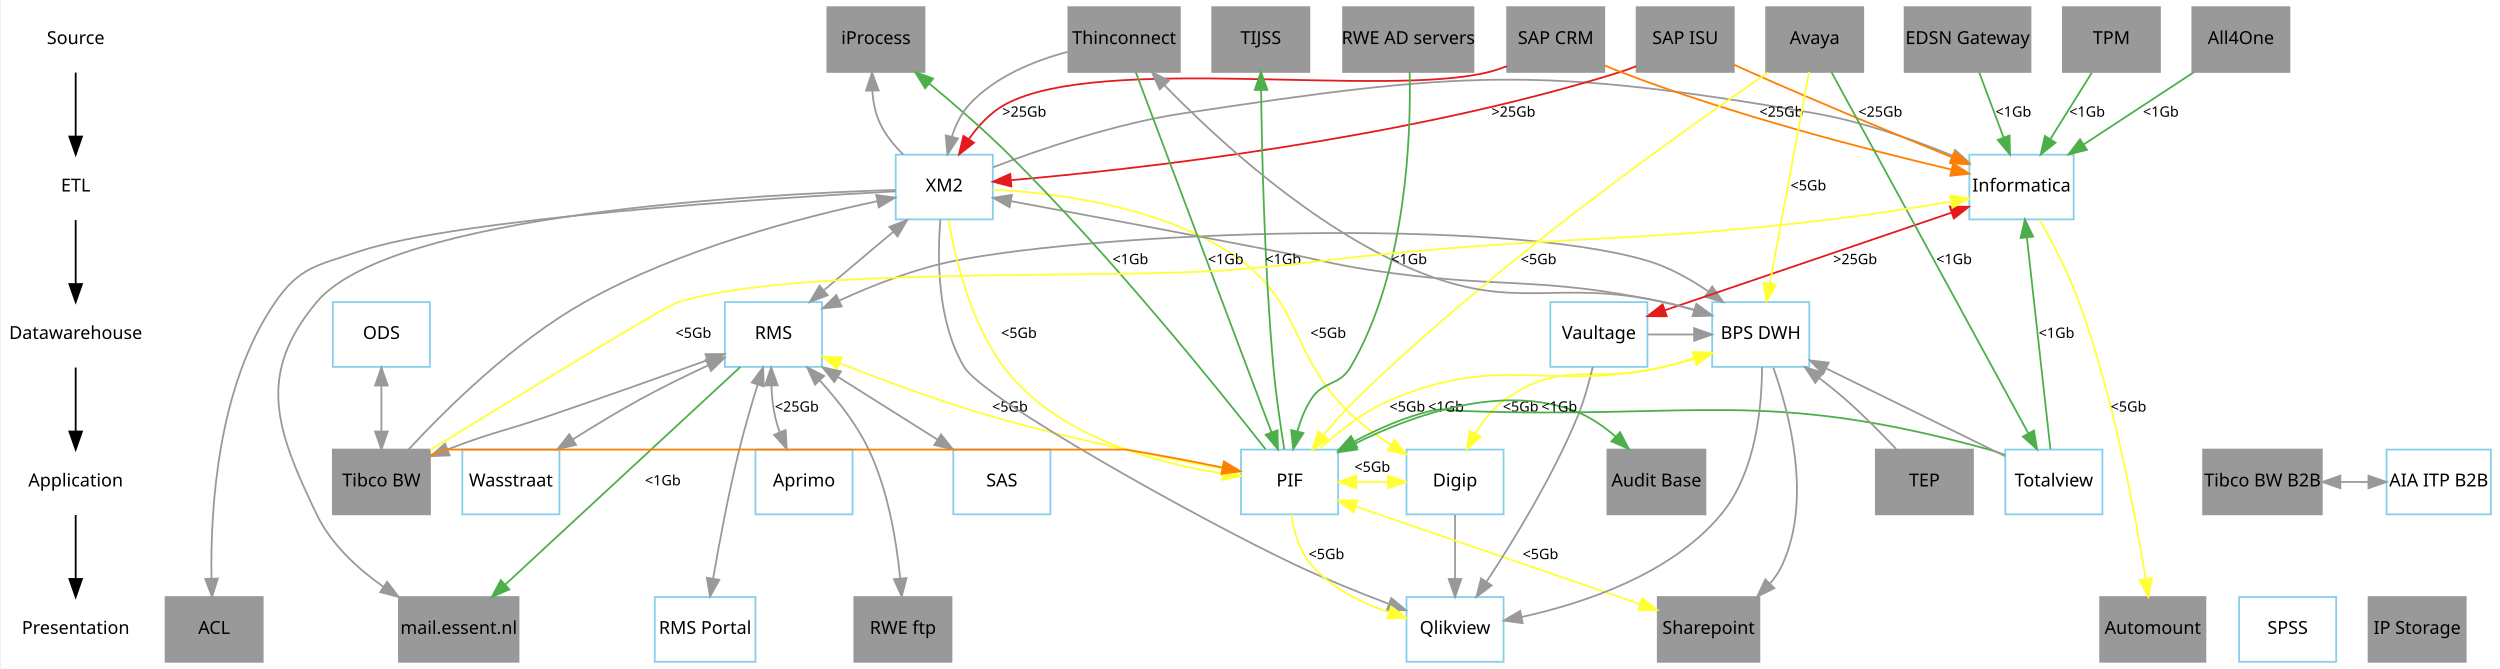
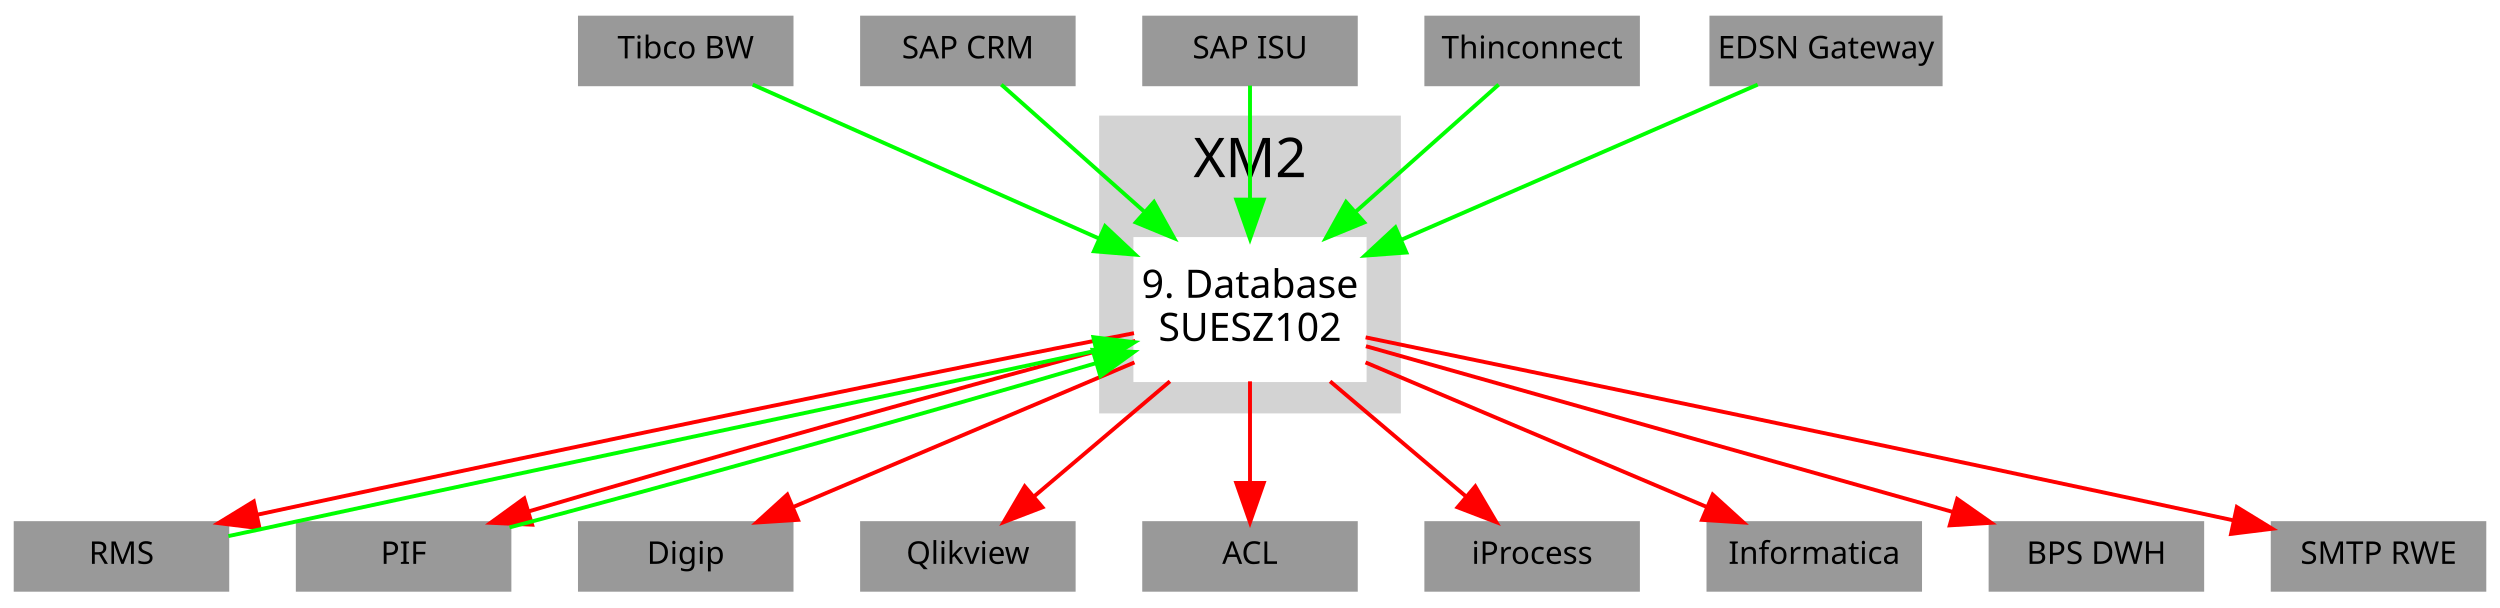
- <svg xmlns="http://www.w3.org/2000/svg" xmlns:xlink="http://www.w3.org/1999/xlink" width="1080pt" height="289pt" viewBox="0.00 0.00 1080.00 289.45">
-   <g id="graph0" class="graph" transform="scale(0.778098 0.778098) rotate(0) translate(4 368)">
-     <polygon fill="white" stroke="white" points="-4,5 -4,-368 1385,-368 1385,5 -4,5" />
+ <svg xmlns="http://www.w3.org/2000/svg" width="638pt" height="155pt" viewBox="0.00 0.00 638.00 155.00">
+   <g id="graph0" class="graph" transform="scale(1 1) rotate(0) translate(4 151)">
+     <polygon fill="white" stroke="white" points="-4,5 -4,-151 635,-151 635,5 -4,5" />
+     <g id="clust1" class="cluster">
+       <polygon fill="lightgrey" stroke="lightgrey" points="277,-46 277,-121 353,-121 353,-46 277,-46" />
+       <text text-anchor="middle" x="315" y="-105.8" font-family="Myriad Condensed Web" font-size="14.00">XM2</text>
+     </g>
    <g id="node1" class="node">
-       <text text-anchor="middle" x="37" y="-343.5" font-family="Myriad Condensed Web" font-size="10.00">Source</text>
+       <polygon fill="white" stroke="white" points="344.25,-90 285.75,-90 285.75,-54 344.25,-54 344.25,-90" />
+       <text text-anchor="middle" x="315" y="-75" font-family="Myriad Condensed Web" font-size="10.00">9. Database</text>
+       <text text-anchor="middle" x="315" y="-64" font-family="Myriad Condensed Web" font-size="10.00">SUESZ102</text>
+     </g>
+     <g id="node3" class="node">
+       <polygon fill="#999999" stroke="#999999" points="54,-17.5 0,-17.5 0,-0.5 54,-0.5 54,-17.5" />
+       <text text-anchor="middle" x="27" y="-7.1" font-family="Myriad Condensed Web" font-size="8.00">RMS</text>
+     </g>
+     <g id="edge8" class="edge">
+       <path fill="none" stroke="#ff0000" d="M285.392,-65.975C238.516,-57.023 144.944,-37.604 61.576,-19.633" />
+       <polygon fill="#ff0000" stroke="#ff0000" points="62.238,-16.196 51.724,-17.506 60.761,-23.038 62.238,-16.196" />
+     </g>
+     <g id="node7" class="node">
+       <polygon fill="#999999" stroke="#999999" points="126,-17.5 72,-17.5 72,-0.5 126,-0.5 126,-17.5" />
+       <text text-anchor="middle" x="99" y="-7.1" font-family="Myriad Condensed Web" font-size="8.00">PIF</text>
+     </g>
+     <g id="edge11" class="edge">
+       <path fill="none" stroke="#ff0000" d="M285.728,-64.002C245.219,-53.334 172.728,-32.933 130.896,-20.488" />
+       <polygon fill="#ff0000" stroke="#ff0000" points="131.793,-17.103 121.209,-17.582 129.782,-23.808 131.793,-17.103" />
+     </g>
+     <g id="node9" class="node">
+       <polygon fill="#999999" stroke="#999999" points="198,-17.5 144,-17.5 144,-0.5 198,-0.5 198,-17.5" />
+       <text text-anchor="middle" x="171" y="-7.1" font-family="Myriad Condensed Web" font-size="8.00">Digip</text>
+     </g>
+     <g id="edge9" class="edge">
+       <path fill="none" stroke="#ff0000" d="M285.512,-58.508C259.942,-47.677 223.228,-32.124 198.317,-21.572" />
+       <polygon fill="#ff0000" stroke="#ff0000" points="199.647,-18.334 189.074,-17.656 196.916,-24.78 199.647,-18.334" />
+     </g>
+     <g id="node10" class="node">
+       <polygon fill="#999999" stroke="#999999" points="270,-17.5 216,-17.5 216,-0.5 270,-0.5 270,-17.5" />
+       <text text-anchor="middle" x="243" y="-7.1" font-family="Myriad Condensed Web" font-size="8.00">Qlikview</text>
+     </g>
+     <g id="edge10" class="edge">
+       <path fill="none" stroke="#ff0000" d="M294.56,-53.683C283.647,-44.437 270.371,-33.189 260.024,-24.423" />
+       <polygon fill="#ff0000" stroke="#ff0000" points="262.029,-21.535 252.137,-17.741 257.505,-26.876 262.029,-21.535" />
+     </g>
+     <g id="node11" class="node">
+       <polygon fill="#999999" stroke="#999999" points="342,-17.5 288,-17.5 288,-0.5 342,-0.5 342,-17.5" />
+       <text text-anchor="middle" x="315" y="-7.1" font-family="Myriad Condensed Web" font-size="8.00">ACL</text>
+     </g>
+     <g id="edge12" class="edge">
+       <path fill="none" stroke="#ff0000" d="M315,-53.683C315,-45.639 315,-36.08 315,-27.958" />
+       <polygon fill="#ff0000" stroke="#ff0000" points="318.5,-27.741 315,-17.741 311.5,-27.741 318.5,-27.741" />
+     </g>
+     <g id="node12" class="node">
+       <polygon fill="#999999" stroke="#999999" points="414,-17.5 360,-17.5 360,-0.5 414,-0.5 414,-17.5" />
+       <text text-anchor="middle" x="387" y="-7.1" font-family="Myriad Condensed Web" font-size="8.00">iProcess</text>
+     </g>
+     <g id="edge13" class="edge">
+       <path fill="none" stroke="#ff0000" d="M335.44,-53.683C346.353,-44.437 359.629,-33.189 369.976,-24.423" />
+       <polygon fill="#ff0000" stroke="#ff0000" points="372.495,-26.876 377.863,-17.741 367.971,-21.535 372.495,-26.876" />
+     </g>
+     <g id="node13" class="node">
+       <polygon fill="#999999" stroke="#999999" points="486,-17.5 432,-17.5 432,-0.5 486,-0.5 486,-17.5" />
+       <text text-anchor="middle" x="459" y="-7.1" font-family="Myriad Condensed Web" font-size="8.00">Informatica</text>
+     </g>
+     <g id="edge14" class="edge">
+       <path fill="none" stroke="#ff0000" d="M344.488,-58.508C370.058,-47.677 406.772,-32.124 431.683,-21.572" />
+       <polygon fill="#ff0000" stroke="#ff0000" points="433.084,-24.78 440.926,-17.656 430.353,-18.334 433.084,-24.78" />
+     </g>
+     <g id="node14" class="node">
+       <polygon fill="#999999" stroke="#999999" points="558,-17.5 504,-17.5 504,-0.5 558,-0.5 558,-17.5" />
+       <text text-anchor="middle" x="531" y="-7.1" font-family="Myriad Condensed Web" font-size="8.00">BPS DWH</text>
+     </g>
+     <g id="edge15" class="edge">
+       <path fill="none" stroke="#ff0000" d="M344.581,-62.646C383.541,-51.644 452.041,-32.299 494.273,-20.372" />
+       <polygon fill="#ff0000" stroke="#ff0000" points="495.48,-23.668 504.152,-17.582 493.578,-16.931 495.48,-23.668" />
+     </g>
+     <g id="node15" class="node">
+       <polygon fill="#999999" stroke="#999999" points="630,-17.5 576,-17.5 576,-0.5 630,-0.5 630,-17.5" />
+       <text text-anchor="middle" x="603" y="-7.1" font-family="Myriad Condensed Web" font-size="8.00">SMTP RWE</text>
+     </g>
+     <g id="edge16" class="edge">
+       <path fill="none" stroke="#ff0000" d="M344.508,-64.907C389.843,-55.522 479.612,-36.842 565.92,-18.214" />
+       <polygon fill="#ff0000" stroke="#ff0000" points="566.846,-21.595 575.88,-16.061 565.367,-14.753 566.846,-21.595" />
    </g>
    <g id="node2" class="node">
-       <text text-anchor="middle" x="37" y="-261.5" font-family="Myriad Condensed Web" font-size="10.00">ETL</text>
+       <polygon fill="#999999" stroke="#999999" points="198,-146.5 144,-146.5 144,-129.5 198,-129.5 198,-146.5" />
+       <text text-anchor="middle" x="171" y="-136.1" font-family="Myriad Condensed Web" font-size="8.00">Tibco BW</text>
    </g>
    <g id="edge1" class="edge">
-       <path fill="none" stroke="black" d="M37,-327.641C37,-317.297 37,-303.941 37,-292.221" />
-       <polygon fill="black" stroke="black" points="40.5,-292.05 37,-282.05 33.5,-292.05 40.5,-292.05" />
-     </g>
-     <g id="node3" class="node">
-       <text text-anchor="middle" x="37" y="-179.5" font-family="Myriad Condensed Web" font-size="10.00">Datawarehouse</text>
+       <path fill="none" stroke="#00ff00" d="M188.084,-129.407C209.704,-119.798 247.587,-102.961 276.353,-90.176" />
+       <polygon fill="#00ff00" stroke="#00ff00" points="278.006,-93.272 285.723,-86.012 275.163,-86.875 278.006,-93.272" />
    </g>
    <g id="edge2" class="edge">
-       <path fill="none" stroke="black" d="M37,-245.641C37,-235.297 37,-221.941 37,-210.221" />
-       <polygon fill="black" stroke="black" points="40.5,-210.05 37,-200.05 33.5,-210.05 40.5,-210.05" />
+       <path fill="none" stroke="#00ff00" d="M54.285,-14.193C60.246,-15.432 66.368,-16.782 72,-18 143.853,-33.539 227.37,-50.983 275.537,-61.473" />
+       <polygon fill="#00ff00" stroke="#00ff00" points="275.033,-64.945 285.55,-63.666 276.531,-58.108 275.033,-64.945" />
    </g>
    <g id="node4" class="node">
-       <text text-anchor="middle" x="37" y="-97.5" font-family="Myriad Condensed Web" font-size="10.00">Application</text>
+       <polygon fill="#999999" stroke="#999999" points="270,-146.5 216,-146.5 216,-129.5 270,-129.5 270,-146.5" />
+       <text text-anchor="middle" x="243" y="-136.1" font-family="Myriad Condensed Web" font-size="8.00">SAP CRM</text>
    </g>
    <g id="edge3" class="edge">
-       <path fill="none" stroke="black" d="M37,-163.641C37,-153.297 37,-139.941 37,-128.221" />
-       <polygon fill="black" stroke="black" points="40.5,-128.05 37,-118.05 33.5,-128.05 40.5,-128.05" />
+       <path fill="none" stroke="#00ff00" d="M251.542,-129.407C260.488,-121.455 275.003,-108.553 287.895,-97.094" />
+       <polygon fill="#00ff00" stroke="#00ff00" points="290.499,-99.462 295.648,-90.202 285.848,-94.23 290.499,-99.462" />
    </g>
    <g id="node5" class="node">
-       <text text-anchor="middle" x="37" y="-15.5" font-family="Myriad Condensed Web" font-size="10.00">Presentation</text>
+       <polygon fill="#999999" stroke="#999999" points="342,-146.5 288,-146.5 288,-129.5 342,-129.5 342,-146.5" />
+       <text text-anchor="middle" x="315" y="-136.1" font-family="Myriad Condensed Web" font-size="8.00">SAP ISU</text>
    </g>
    <g id="edge4" class="edge">
-       <path fill="none" stroke="black" d="M37,-81.641C37,-71.297 37,-57.941 37,-46.221" />
-       <polygon fill="black" stroke="black" points="40.5,-46.05 37,-36.05 33.5,-46.05 40.5,-46.05" />
+       <path fill="none" stroke="#00ff00" d="M315,-129.152C315,-121.892 315,-110.667 315,-100.156" />
+       <polygon fill="#00ff00" stroke="#00ff00" points="318.5,-100.056 315,-90.056 311.5,-100.056 318.5,-100.056" />
    </g>
    <g id="node6" class="node">
-       <g id="a_node6">
-         <a xlink:href="http://localhost:8080/?focusapp=1" xlink:title="Aprimo">
-           <polygon fill="none" stroke="skyblue" points="469,-118 415,-118 415,-82 469,-82 469,-118" />
-           <text text-anchor="middle" x="442" y="-97.5" font-family="Myriad Condensed Web" font-size="10.00">Aprimo</text>
-         </a>
-       </g>
+       <polygon fill="#999999" stroke="#999999" points="414,-146.5 360,-146.5 360,-129.5 414,-129.5 414,-146.5" />
+       <text text-anchor="middle" x="387" y="-136.1" font-family="Myriad Condensed Web" font-size="8.00">Thinconnect</text>
    </g>
-     <g id="node7" class="node">
-       <g id="a_node7">
-         <a xlink:href="http://localhost:8080/?focusapp=2" xlink:title="RMS">
-           <polygon fill="none" stroke="skyblue" points="452,-200 398,-200 398,-164 452,-164 452,-200" />
-           <text text-anchor="middle" x="425" y="-179.5" font-family="Myriad Condensed Web" font-size="10.00">RMS</text>
-         </a>
-       </g>
+     <g id="edge5" class="edge">
+       <path fill="none" stroke="#00ff00" d="M378.458,-129.407C369.512,-121.455 354.997,-108.553 342.105,-97.094" />
+       <polygon fill="#00ff00" stroke="#00ff00" points="344.152,-94.23 334.352,-90.202 339.501,-99.462 344.152,-94.23" />
    </g>
-     <g id="edge56" class="edge">
-       <path fill="none" stroke="#999999" d="M423.84,-153.593C424.082,-147.733 424.711,-141.617 426,-136 426.623,-133.285 427.467,-130.527 428.444,-127.81" />
-       <polygon fill="#999999" stroke="#999999" points="420.339,-153.677 423.761,-163.704 427.339,-153.731 420.339,-153.677" />
-       <polygon fill="#999999" stroke="#999999" points="431.786,-128.889 432.406,-118.312 425.326,-126.194 431.786,-128.889" />
-     </g>
-     <g id="node19" class="node">
-       <g id="a_node19">
-         <a xlink:href="http://localhost:8080/?focusapp=14" xlink:title="PIF">
-           <polygon fill="none" stroke="skyblue" points="739,-118 685,-118 685,-82 739,-82 739,-118" />
-           <text text-anchor="middle" x="712" y="-97.5" font-family="Myriad Condensed Web" font-size="10.00">PIF</text>
-         </a>
-       </g>
-     </g>
-     <g id="edge23" class="edge">
-       <path fill="none" stroke="#ffff33" d="M461.975,-165.928C486.165,-156.453 518.618,-144.465 548,-136 590.788,-123.673 640.988,-113.583 674.47,-107.456" />
-       <polygon fill="#ffff33" stroke="#ffff33" points="460.488,-162.752 452.476,-169.685 463.063,-169.261 460.488,-162.752" />
-       <polygon fill="#ffff33" stroke="#ffff33" points="675.502,-110.827 684.723,-105.608 674.261,-103.938 675.502,-110.827" />
-       <text text-anchor="middle" x="556.5" y="-139.1" font-family="Myriad Condensed Web" font-size="8.00">&lt;5Gb</text>
-     </g>
-     <g id="node25" class="node">
-       <g id="a_node25">
-         <a xlink:href="http://localhost:8080/?focusapp=20" xlink:title="BPS DWH">
-           <polygon fill="none" stroke="skyblue" points="1001,-200 947,-200 947,-164 1001,-164 1001,-200" />
-           <text text-anchor="middle" x="974" y="-179.5" font-family="Myriad Condensed Web" font-size="10.00">BPS DWH</text>
-         </a>
-       </g>
-     </g>
-     <g id="edge55" class="edge">
-       <path fill="none" stroke="#999999" d="M461.467,-200.786C480.218,-209.404 503.755,-218.657 526,-223 609.97,-239.394 828.979,-247.339 911,-223 922.902,-219.468 934.658,-212.899 944.733,-206.039" />
-       <polygon fill="#999999" stroke="#999999" points="462.939,-197.61 452.402,-196.499 459.946,-203.938 462.939,-197.61" />
-       <polygon fill="#999999" stroke="#999999" points="947.045,-208.687 953.115,-200.003 942.955,-203.006 947.045,-208.687" />
-     </g>
-     <g id="node32" class="node">
-       <polygon fill="#999999" stroke="#999999" points="283.25,-36 216.75,-36 216.75,-0 283.25,-0 283.25,-36" />
-       <text text-anchor="middle" x="250" y="-15.5" font-family="Myriad Condensed Web" font-size="10.00">mail.essent.nl</text>
-     </g>
-     <g id="edge22" class="edge">
-       <path fill="none" stroke="#4daf4a" d="M406.603,-163.969C375.356,-135.044 311.829,-76.236 276.033,-43.099" />
-       <polygon fill="#4daf4a" stroke="#4daf4a" points="278.129,-40.27 268.413,-36.045 273.374,-45.407 278.129,-40.27" />
-       <text text-anchor="middle" x="363.5" y="-98.1" font-family="Myriad Condensed Web" font-size="8.00">&lt;1Gb</text>
+     <g id="edge6" class="edge">
+       <path fill="none" stroke="#00ff00" d="M126.029,-16.408C163.841,-26.318 232.362,-45.551 275.754,-58.336" />
+       <polygon fill="#00ff00" stroke="#00ff00" points="274.828,-61.712 285.411,-61.199 276.818,-55.001 274.828,-61.712" />
    </g>
    <g id="node8" class="node">
-       <g id="a_node8">
-         <a xlink:href="http://localhost:8080/?focusapp=3" xlink:title="XM2">
-           <polygon fill="none" stroke="skyblue" points="547,-282 493,-282 493,-246 547,-246 547,-282" />
-           <text text-anchor="middle" x="520" y="-261.5" font-family="Myriad Condensed Web" font-size="10.00">XM2</text>
-         </a>
-       </g>
-     </g>
-     <g id="edge47" class="edge">
-       <path fill="none" stroke="#999999" d="M491.466,-238.971C479.366,-228.782 465.301,-216.938 453.233,-206.776" />
-       <polygon fill="#999999" stroke="#999999" points="489.483,-241.877 499.386,-245.641 493.992,-236.523 489.483,-241.877" />
-       <polygon fill="#999999" stroke="#999999" points="455.151,-203.814 445.247,-200.05 450.642,-209.169 455.151,-203.814" />
-     </g>
-     <g id="node9" class="node">
-       <g id="a_node9">
-         <a xlink:href="http://localhost:8080/?focusapp=4" xlink:title="Digip">
-           <polygon fill="none" stroke="skyblue" points="831,-118 777,-118 777,-82 831,-82 831,-118" />
-           <text text-anchor="middle" x="804" y="-97.5" font-family="Myriad Condensed Web" font-size="10.00">Digip</text>
-         </a>
-       </g>
-     </g>
-     <g id="edge37" class="edge">
-       <path fill="none" stroke="#ffff33" d="M547.013,-262.565C580.296,-260.851 637.413,-253.969 678,-228 721.279,-200.309 710.04,-170.625 748,-136 754.075,-130.459 761.141,-125.275 768.167,-120.684" />
-       <polygon fill="#ffff33" stroke="#ffff33" points="770.328,-123.461 776.966,-115.203 766.627,-117.52 770.328,-123.461" />
-       <text text-anchor="middle" x="733.5" y="-180.1" font-family="Myriad Condensed Web" font-size="8.00">&lt;5Gb</text>
-     </g>
-     <g id="node11" class="node">
-       <g id="a_node11">
-         <a xlink:href="http://localhost:8080/?focusapp=6" xlink:title="Qlikview">
-           <polygon fill="none" stroke="skyblue" points="831,-36 777,-36 777,-0 831,-0 831,-36" />
-           <text text-anchor="middle" x="804" y="-15.5" font-family="Myriad Condensed Web" font-size="10.00">Qlikview</text>
-         </a>
-       </g>
-     </g>
-     <g id="edge38" class="edge">
-       <path fill="none" stroke="#999999" d="M517.846,-245.919C516.08,-225.065 515.922,-189.439 531,-164 541.675,-145.989 663.047,-78.57 715,-54 731.78,-46.064 750.878,-38.385 767.068,-32.251" />
-       <polygon fill="#999999" stroke="#999999" points="768.584,-35.421 776.727,-28.643 766.134,-28.864 768.584,-35.421" />
-     </g>
-     <g id="node12" class="node">
-       <polygon fill="#999999" stroke="#999999" points="509,-364 455,-364 455,-328 509,-328 509,-364" />
-       <text text-anchor="middle" x="482" y="-343.5" font-family="Myriad Condensed Web" font-size="10.00">iProcess</text>
-     </g>
-     <g id="edge41" class="edge">
-       <path fill="none" stroke="#999999" d="M497.145,-282.122C491.906,-287.255 486.999,-293.32 484,-300 481.598,-305.351 480.432,-311.429 479.983,-317.348" />
-       <polygon fill="#999999" stroke="#999999" points="476.48,-317.594 479.84,-327.642 483.479,-317.692 476.48,-317.594" />
-     </g>
-     <g id="node15" class="node">
-       <g id="a_node15">
-         <a xlink:href="http://localhost:8080/?focusapp=10" xlink:title="Informatica">
-           <polygon fill="none" stroke="skyblue" points="1148,-282 1090,-282 1090,-246 1148,-246 1148,-282" />
-           <text text-anchor="middle" x="1119" y="-261.5" font-family="Myriad Condensed Web" font-size="10.00">Informatica</text>
-         </a>
-       </g>
-     </g>
-     <g id="edge42" class="edge">
-       <path fill="none" stroke="#999999" d="M547.204,-275.021C573.699,-285.119 615.369,-299.331 653,-305 807.26,-328.237 850.282,-331.583 1004,-305 1030.38,-300.438 1058.72,-290.397 1080.67,-281.394" />
-       <polygon fill="#999999" stroke="#999999" points="1082.11,-284.588 1089.97,-277.486 1079.39,-278.135 1082.11,-284.588" />
-     </g>
-     <g id="edge39" class="edge">
-       <path fill="none" stroke="#ffff33" d="M522.372,-245.718C525.975,-224.662 534.476,-188.832 553,-164 581.723,-125.495 637.647,-110.496 674.918,-104.672" />
-       <polygon fill="#ffff33" stroke="#ffff33" points="675.487,-108.127 684.898,-103.261 674.506,-101.196 675.487,-108.127" />
-       <text text-anchor="middle" x="561.5" y="-180.1" font-family="Myriad Condensed Web" font-size="8.00">&lt;5Gb</text>
-     </g>
-     <g id="node21" class="node">
-       <polygon fill="#999999" stroke="#999999" points="141,-36 87,-36 87,-0 141,-0 141,-36" />
-       <text text-anchor="middle" x="114" y="-15.5" font-family="Myriad Condensed Web" font-size="10.00">ACL</text>
-     </g>
-     <g id="edge40" class="edge">
-       <path fill="none" stroke="#999999" d="M492.919,-261.617C425.064,-257.908 249.256,-246.734 194,-228 171.333,-220.315 161.61,-219.688 148,-200 115.732,-153.321 111.864,-84.37 112.527,-46.464" />
-       <polygon fill="#999999" stroke="#999999" points="116.033,-46.297 112.833,-36.197 109.036,-46.088 116.033,-46.297" />
-     </g>
-     <g id="edge46" class="edge">
-       <path fill="none" stroke="#999999" d="M557.106,-256.146C594.665,-249.179 654.402,-238.014 706,-228 728.247,-223.682 733.604,-221.462 756,-218 828.466,-206.799 848.241,-215.082 920,-200 925.531,-198.838 931.301,-197.34 936.925,-195.716" />
-       <polygon fill="#999999" stroke="#999999" points="556.32,-252.732 547.126,-257.996 557.596,-259.615 556.32,-252.732" />
-       <polygon fill="#999999" stroke="#999999" points="938.261,-198.967 946.805,-192.702 936.218,-192.272 938.261,-198.967" />
-     </g>
-     <g id="edge44" class="edge">
-       <path fill="none" stroke="#999999" d="M492.933,-262.393C418.27,-260.093 212.208,-249.312 171,-200 137.371,-159.757 148.245,-129.251 171,-82 178.953,-65.485 193.576,-51.956 208.098,-41.726" />
-       <polygon fill="#999999" stroke="#999999" points="210.193,-44.536 216.586,-36.087 206.32,-38.706 210.193,-44.536" />
-     </g>
-     <g id="edge11" class="edge">
-       <path fill="none" stroke="#999999" d="M804,-81.641C804,-71.297 804,-57.941 804,-46.221" />
-       <polygon fill="#999999" stroke="#999999" points="807.5,-46.05 804,-36.05 800.5,-46.05 807.5,-46.05" />
-     </g>
-     <g id="edge60" class="edge">
-       <path fill="none" stroke="#ffff33" d="M815.279,-126.928C819.553,-134.085 825.097,-141.196 832,-146 864.767,-168.803 881.354,-153.993 920,-164 925.53,-165.432 931.333,-167.09 937,-168.798" />
-       <polygon fill="#ffff33" stroke="#ffff33" points="818.321,-125.194 810.536,-118.007 812.14,-128.48 818.321,-125.194" />
-       <polygon fill="#ffff33" stroke="#ffff33" points="936.376,-172.269 946.964,-171.887 938.449,-165.583 936.376,-172.269" />
-       <text text-anchor="middle" x="840.5" y="-139.1" font-family="Myriad Condensed Web" font-size="8.00">&lt;5Gb</text>
-     </g>
-     <g id="node10" class="node">
-       <polygon fill="#999999" stroke="#999999" points="973.25,-36 916.75,-36 916.75,-0 973.25,-0 973.25,-36" />
-       <text text-anchor="middle" x="945" y="-15.5" font-family="Myriad Condensed Web" font-size="10.00">Sharepoint</text>
-     </g>
-     <g id="edge51" class="edge">
-       <path fill="none" stroke="#ffff33" d="M906.85,-32.099C863.148,-47.104 792.031,-71.522 748.872,-86.34" />
-       <polygon fill="#ffff33" stroke="#ffff33" points="908.216,-35.33 916.537,-28.773 905.942,-28.71 908.216,-35.33" />
-       <polygon fill="#ffff33" stroke="#ffff33" points="747.505,-83.109 739.184,-89.666 749.779,-89.729 747.505,-83.109" />
-       <text text-anchor="middle" x="851.5" y="-57.1" font-family="Myriad Condensed Web" font-size="8.00">&lt;5Gb</text>
-     </g>
-     <g id="node13" class="node">
-       <polygon fill="#999999" stroke="#999999" points="959,-364 905,-364 905,-328 959,-328 959,-364" />
-       <text text-anchor="middle" x="932" y="-343.5" font-family="Myriad Condensed Web" font-size="10.00">SAP ISU</text>
-     </g>
-     <g id="edge27" class="edge">
-       <path fill="none" stroke="#e41a1c" d="M904.796,-331.204C901.87,-330.008 898.902,-328.909 896,-328 775.494,-290.248 625.761,-273.775 557.302,-267.832" />
-       <polygon fill="#e41a1c" stroke="#e41a1c" points="557.287,-264.318 547.029,-266.967 556.7,-271.294 557.287,-264.318" />
-       <text text-anchor="middle" x="836.5" y="-303.1" font-family="Myriad Condensed Web" font-size="8.00">&gt;25Gb</text>
-     </g>
-     <g id="edge28" class="edge">
-       <path fill="none" stroke="#ff7f00" d="M959.065,-332.056C962.071,-330.667 965.095,-329.291 968,-328 1005.94,-311.136 1049.79,-292.99 1080.43,-280.524" />
-       <polygon fill="#ff7f00" stroke="#ff7f00" points="1081.93,-283.689 1089.88,-276.685 1079.3,-277.203 1081.93,-283.689" />
-       <text text-anchor="middle" x="1040.5" y="-303.1" font-family="Myriad Condensed Web" font-size="8.00">&lt;25Gb</text>
-     </g>
-     <g id="node14" class="node">
-       <polygon fill="#999999" stroke="#999999" points="887,-364 833,-364 833,-328 887,-328 887,-364" />
-       <text text-anchor="middle" x="860" y="-343.5" font-family="Myriad Condensed Web" font-size="10.00">SAP CRM</text>
-     </g>
-     <g id="edge25" class="edge">
-       <path fill="none" stroke="#e41a1c" d="M832.928,-331.223C829.645,-329.955 826.289,-328.835 823,-328 764.933,-313.25 606.712,-338.475 554,-310 545.826,-305.585 539.041,-298.261 533.738,-290.792" />
-       <polygon fill="#e41a1c" stroke="#e41a1c" points="536.532,-288.665 528.199,-282.122 530.634,-292.433 536.532,-288.665" />
-       <text text-anchor="middle" x="564.5" y="-303.1" font-family="Myriad Condensed Web" font-size="8.00">&gt;25Gb</text>
-     </g>
-     <g id="edge26" class="edge">
-       <path fill="none" stroke="#ff7f00" d="M887.334,-331.578C890.235,-330.309 893.161,-329.091 896,-328 958.887,-303.839 1034.92,-284.33 1079.99,-273.725" />
-       <polygon fill="#ff7f00" stroke="#ff7f00" points="1080.99,-277.086 1089.94,-271.411 1079.41,-270.268 1080.99,-277.086" />
-       <text text-anchor="middle" x="985.5" y="-303.1" font-family="Myriad Condensed Web" font-size="8.00">&lt;25Gb</text>
-     </g>
-     <g id="node38" class="node">
-       <polygon fill="#999999" stroke="#999999" points="1221.25,-36 1162.75,-36 1162.75,-0 1221.25,-0 1221.25,-36" />
-       <text text-anchor="middle" x="1192" y="-15.5" font-family="Myriad Condensed Web" font-size="10.00">Automount</text>
-     </g>
-     <g id="edge13" class="edge">
-       <path fill="none" stroke="#ffff33" d="M1129.15,-245.86C1136.12,-233.471 1145.14,-216.143 1151,-200 1170.19,-147.169 1182.26,-82.288 1188.01,-46.315" />
-       <polygon fill="#ffff33" stroke="#ffff33" points="1191.52,-46.542 1189.59,-36.124 1184.6,-45.469 1191.52,-46.542" />
-       <text text-anchor="middle" x="1178.5" y="-139.1" font-family="Myriad Condensed Web" font-size="8.00">&lt;5Gb</text>
-     </g>
-     <g id="node16" class="node">
-       <g id="a_node16">
-         <a xlink:href="http://localhost:8080/?focusapp=11" xlink:title="Vaultage">
-           <polygon fill="none" stroke="skyblue" points="911,-200 857,-200 857,-164 911,-164 911,-200" />
-           <text text-anchor="middle" x="884" y="-179.5" font-family="Myriad Condensed Web" font-size="10.00">Vaultage</text>
-         </a>
-       </g>
-     </g>
-     <g id="edge35" class="edge">
-       <path fill="none" stroke="#999999" d="M880.588,-163.98C878.59,-155.409 875.721,-144.961 872,-136 858.241,-102.861 836.696,-67.621 821.553,-44.581" />
-       <polygon fill="#999999" stroke="#999999" points="824.35,-42.467 815.894,-36.084 818.524,-46.347 824.35,-42.467" />
-     </g>
-     <g id="edge49" class="edge">
-       <path fill="none" stroke="#e41a1c" d="M920.684,-195.488C964.003,-210.235 1035.75,-234.658 1080.03,-249.735" />
-       <polygon fill="#e41a1c" stroke="#e41a1c" points="921.7,-192.137 911.105,-192.227 919.444,-198.763 921.7,-192.137" />
-       <polygon fill="#e41a1c" stroke="#e41a1c" points="1079.12,-253.12 1089.71,-253.03 1081.37,-246.494 1079.12,-253.12" />
-       <text text-anchor="middle" x="1026.5" y="-221.1" font-family="Myriad Condensed Web" font-size="8.00">&gt;25Gb</text>
-     </g>
-     <g id="edge36" class="edge">
-       <path fill="none" stroke="#999999" d="M911.07,-182C919.669,-182 928.267,-182 936.866,-182" />
-       <polygon fill="#999999" stroke="#999999" points="936.96,-185.5 946.96,-182 936.96,-178.5 936.96,-185.5" />
-     </g>
-     <g id="node17" class="node">
-       <polygon fill="#999999" stroke="#999999" points="1031,-364 977,-364 977,-328 1031,-328 1031,-364" />
-       <text text-anchor="middle" x="1004" y="-343.5" font-family="Myriad Condensed Web" font-size="10.00">Avaya</text>
-     </g>
-     <g id="node18" class="node">
-       <g id="a_node18">
-         <a xlink:href="http://localhost:8080/?focusapp=13" xlink:title="Totalview">
-           <polygon fill="none" stroke="skyblue" points="1164,-118 1110,-118 1110,-82 1164,-82 1164,-118" />
-           <text text-anchor="middle" x="1137" y="-97.5" font-family="Myriad Condensed Web" font-size="10.00">Totalview</text>
-         </a>
-       </g>
-     </g>
-     <g id="edge6" class="edge">
-       <path fill="none" stroke="#4daf4a" d="M1013.35,-327.842C1036.29,-285.754 1095.47,-177.188 1122.79,-127.068" />
-       <polygon fill="#4daf4a" stroke="#4daf4a" points="1125.95,-128.594 1127.66,-118.139 1119.8,-125.244 1125.95,-128.594" />
-       <text text-anchor="middle" x="1081.5" y="-221.1" font-family="Myriad Condensed Web" font-size="8.00">&lt;1Gb</text>
+       <polygon fill="#999999" stroke="#999999" points="491.25,-146.5 432.75,-146.5 432.75,-129.5 491.25,-129.5 491.25,-146.5" />
+       <text text-anchor="middle" x="462" y="-136.1" font-family="Myriad Condensed Web" font-size="8.00">EDSN Gateway</text>
    </g>
    <g id="edge7" class="edge">
-       <path fill="none" stroke="#ffff33" d="M978.259,-327.764C930.494,-295.182 826.004,-221.067 749,-146 742.787,-139.944 736.584,-132.893 731.081,-126.195" />
-       <polygon fill="#ffff33" stroke="#ffff33" points="733.512,-123.631 724.537,-118.001 728.042,-127.999 733.512,-123.631" />
-       <text text-anchor="middle" x="850.5" y="-221.1" font-family="Myriad Condensed Web" font-size="8.00">&lt;5Gb</text>
-     </g>
-     <g id="edge8" class="edge">
-       <path fill="none" stroke="#ffff33" d="M1000.85,-327.969C995.661,-299.968 985.289,-243.963 979.065,-210.352" />
-       <polygon fill="#ffff33" stroke="#ffff33" points="982.464,-209.486 977.202,-200.29 975.581,-210.76 982.464,-209.486" />
-       <text text-anchor="middle" x="1000.5" y="-262.1" font-family="Myriad Condensed Web" font-size="8.00">&lt;5Gb</text>
-     </g>
-     <g id="edge33" class="edge">
-       <path fill="none" stroke="#4daf4a" d="M1135.08,-118.29C1131.95,-146.464 1125.72,-202.485 1122,-235.958" />
-       <polygon fill="#4daf4a" stroke="#4daf4a" points="1118.52,-235.644 1120.89,-245.969 1125.48,-236.417 1118.52,-235.644" />
-       <text text-anchor="middle" x="1138.5" y="-180.1" font-family="Myriad Condensed Web" font-size="8.00">&lt;1Gb</text>
-     </g>
-     <g id="edge31" class="edge">
-       <path fill="none" stroke="#4daf4a" d="M1109.92,-114.91C1106.97,-116.118 1103.96,-117.185 1101,-118 974.888,-152.683 938.207,-134.719 807.5,-139.5 799.949,-139.776 797.851,-141.245 790.5,-139.5 775.927,-136.04 760.987,-129.425 748.105,-122.584" />
-       <polygon fill="#4daf4a" stroke="#4daf4a" points="749.565,-119.392 739.122,-117.604 746.171,-125.514 749.565,-119.392" />
-       <text text-anchor="middle" x="799" y="-139.1" font-family="Myriad Condensed Web" font-size="8.00">&lt;1Gb</text>
-     </g>
-     <g id="edge32" class="edge">
-       <path fill="none" stroke="#999999" d="M1109.9,-114.301C1082.73,-127.634 1040.73,-148.25 1010.61,-163.032" />
-       <polygon fill="#999999" stroke="#999999" points="1008.72,-160.062 1001.28,-167.61 1011.8,-166.346 1008.72,-160.062" />
-     </g>
-     <g id="edge57" class="edge">
-       <path fill="none" stroke="#ffff33" d="M749.218,-100C754.977,-100 760.926,-100 766.687,-100" />
-       <polygon fill="#ffff33" stroke="#ffff33" points="749.105,-96.5 739.105,-100 749.105,-103.5 749.105,-96.5" />
-       <polygon fill="#ffff33" stroke="#ffff33" points="766.77,-103.5 776.77,-100 766.77,-96.5 766.77,-103.5" />
-       <text text-anchor="middle" x="758" y="-105.6" font-family="Myriad Condensed Web" font-size="8.00">&lt;5Gb</text>
-     </g>
-     <g id="edge18" class="edge">
-       <path fill="none" stroke="#ffff33" d="M713.006,-81.952C714.353,-72.751 717.363,-61.729 724,-54 735.099,-41.074 751.87,-32.752 767.195,-27.482" />
-       <polygon fill="#ffff33" stroke="#ffff33" points="768.471,-30.751 776.983,-24.443 766.394,-24.066 768.471,-30.751" />
-       <text text-anchor="middle" x="732.5" y="-57.1" font-family="Myriad Condensed Web" font-size="8.00">&lt;5Gb</text>
-     </g>
-     <g id="edge19" class="edge">
-       <path fill="none" stroke="#4daf4a" d="M698.624,-118.235C672.616,-151.344 612.786,-225.558 556,-282 542.095,-295.821 525.568,-310.074 511.663,-321.52" />
-       <polygon fill="#4daf4a" stroke="#4daf4a" points="509.361,-318.881 503.819,-327.911 513.782,-324.308 509.361,-318.881" />
-       <text text-anchor="middle" x="623.5" y="-221.1" font-family="Myriad Condensed Web" font-size="8.00">&lt;1Gb</text>
-     </g>
-     <g id="node23" class="node">
-       <polygon fill="#999999" stroke="#999999" points="943.25,-118 888.75,-118 888.75,-82 943.25,-82 943.25,-118" />
-       <text text-anchor="middle" x="916" y="-97.5" font-family="Myriad Condensed Web" font-size="10.00">Audit Base</text>
-     </g>
-     <g id="edge17" class="edge">
-       <path fill="none" stroke="#4daf4a" d="M748.357,-121.296C780.947,-137.527 829.758,-154.718 870.5,-139.5 878.811,-136.396 886.609,-131.013 893.322,-125.202" />
-       <polygon fill="#4daf4a" stroke="#4daf4a" points="749.692,-118.045 739.204,-116.549 746.47,-124.26 749.692,-118.045" />
-       <polygon fill="#4daf4a" stroke="#4daf4a" points="895.781,-127.694 900.67,-118.295 890.987,-122.594 895.781,-127.694" />
-       <text text-anchor="middle" x="862" y="-139.1" font-family="Myriad Condensed Web" font-size="8.00">&lt;1Gb</text>
-     </g>
-     <g id="edge21" class="edge">
-       <path fill="none" stroke="#ffff33" d="M728.831,-118.406C739.4,-128.21 753.862,-139.716 769,-146 831.422,-171.912 853.924,-149.791 920,-164 925.525,-165.188 931.293,-166.7 936.915,-168.331" />
-       <polygon fill="#ffff33" stroke="#ffff33" points="936.207,-171.774 946.794,-171.349 938.253,-165.08 936.207,-171.774" />
-       <text text-anchor="middle" x="777.5" y="-139.1" font-family="Myriad Condensed Web" font-size="8.00">&lt;5Gb</text>
-     </g>
-     <g id="node27" class="node">
-       <polygon fill="#999999" stroke="#999999" points="723,-364 669,-364 669,-328 723,-328 723,-364" />
-       <text text-anchor="middle" x="696" y="-343.5" font-family="Myriad Condensed Web" font-size="10.00">TIJSS</text>
-     </g>
-     <g id="edge20" class="edge">
-       <path fill="none" stroke="#4daf4a" d="M709.077,-118.057C707.029,-130.7 704.414,-148.375 703,-164 698.067,-218.495 696.606,-282.528 696.176,-317.959" />
-       <polygon fill="#4daf4a" stroke="#4daf4a" points="692.676,-317.958 696.073,-327.994 699.676,-318.03 692.676,-317.958" />
-       <text text-anchor="middle" x="708.5" y="-221.1" font-family="Myriad Condensed Web" font-size="8.00">&lt;1Gb</text>
-     </g>
-     <g id="node20" class="node">
-       <g id="a_node20">
-         <a xlink:href="http://localhost:8080/?focusapp=15" xlink:title="SAS">
-           <polygon fill="none" stroke="skyblue" points="579,-118 525,-118 525,-82 579,-82 579,-118" />
-           <text text-anchor="middle" x="552" y="-97.5" font-family="Myriad Condensed Web" font-size="10.00">SAS</text>
-         </a>
-       </g>
-     </g>
-     <g id="edge52" class="edge">
-       <path fill="none" stroke="#999999" d="M516.113,-123.606C498.84,-134.486 478.184,-147.499 460.909,-158.38" />
-       <polygon fill="#999999" stroke="#999999" points="518.205,-126.425 524.8,-118.134 514.474,-120.502 518.205,-126.425" />
-       <polygon fill="#999999" stroke="#999999" points="458.84,-155.547 452.245,-163.838 462.571,-161.469 458.84,-155.547" />
-     </g>
-     <g id="node22" class="node">
-       <polygon fill="#999999" stroke="#999999" points="1124,-364 1054,-364 1054,-328 1124,-328 1124,-364" />
-       <text text-anchor="middle" x="1089" y="-343.5" font-family="Myriad Condensed Web" font-size="10.00">EDSN Gateway</text>
-     </g>
-     <g id="edge12" class="edge">
-       <path fill="none" stroke="#4daf4a" d="M1095.51,-327.641C1099.47,-317.086 1104.6,-303.395 1109.06,-291.505" />
-       <polygon fill="#4daf4a" stroke="#4daf4a" points="1112.37,-292.642 1112.61,-282.05 1105.82,-290.184 1112.37,-292.642" />
-       <text text-anchor="middle" x="1114.5" y="-303.1" font-family="Myriad Condensed Web" font-size="8.00">&lt;1Gb</text>
-     </g>
-     <g id="node24" class="node">
-       <polygon fill="#999999" stroke="#999999" points="651,-364 589,-364 589,-328 651,-328 651,-364" />
-       <text text-anchor="middle" x="620" y="-343.5" font-family="Myriad Condensed Web" font-size="10.00">Thinconnect</text>
-     </g>
-     <g id="edge30" class="edge">
-       <path fill="none" stroke="#999999" d="M588.729,-339.239C570.47,-334.352 548.285,-325.552 534,-310 529.423,-305.017 526.343,-298.559 524.269,-292.098" />
-       <polygon fill="#999999" stroke="#999999" points="527.602,-290.998 521.769,-282.154 520.813,-292.705 527.602,-290.998" />
-     </g>
-     <g id="edge29" class="edge">
-       <path fill="none" stroke="#4daf4a" d="M626.469,-327.842C642.273,-285.929 682.933,-178.09 701.934,-127.696" />
-       <polygon fill="#4daf4a" stroke="#4daf4a" points="705.285,-128.73 705.538,-118.139 698.735,-126.261 705.285,-128.73" />
-       <text text-anchor="middle" x="676.5" y="-221.1" font-family="Myriad Condensed Web" font-size="8.00">&lt;1Gb</text>
-     </g>
-     <g id="edge50" class="edge">
-       <path fill="none" stroke="#999999" d="M642.569,-320.448C671.494,-290.723 724.672,-241.704 781,-218 838.417,-193.837 859.166,-213.405 920,-200 925.519,-198.784 931.283,-197.256 936.904,-195.619" />
-       <polygon fill="#999999" stroke="#999999" points="639.799,-318.28 635.41,-327.923 644.855,-323.121 639.799,-318.28" />
-       <polygon fill="#999999" stroke="#999999" points="938.244,-198.869 946.782,-192.596 936.195,-192.175 938.244,-198.869" />
-     </g>
-     <g id="edge9" class="edge">
-       <path fill="none" stroke="#999999" d="M980.959,-163.638C989.979,-138.281 1002.69,-90.2 986,-54 984.285,-50.282 981.959,-46.812 979.281,-43.615" />
-       <polygon fill="#999999" stroke="#999999" points="981.547,-40.927 972.045,-36.242 976.551,-45.83 981.547,-40.927" />
-     </g>
-     <g id="edge10" class="edge">
-       <path fill="none" stroke="#999999" d="M974.702,-163.915C974.673,-142.4 971.471,-105.424 952,-82 924.094,-48.429 875.08,-32.366 841.144,-24.947" />
-       <polygon fill="#999999" stroke="#999999" points="841.634,-21.475 831.137,-22.912 840.239,-28.334 841.634,-21.475" />
-     </g>
-     <g id="node26" class="node">
-       <polygon fill="#999999" stroke="#999999" points="814.25,-364 741.75,-364 741.75,-328 814.25,-328 814.25,-364" />
-       <text text-anchor="middle" x="778" y="-343.5" font-family="Myriad Condensed Web" font-size="10.00">RWE AD servers</text>
-     </g>
-     <g id="edge24" class="edge">
-       <path fill="none" stroke="#4daf4a" d="M778.78,-327.953C779.548,-294.211 777.378,-217.551 746,-164 739.613,-153.1 730.848,-156.617 724,-146 720.575,-140.689 718.123,-134.427 716.368,-128.289" />
-       <polygon fill="#4daf4a" stroke="#4daf4a" points="719.71,-127.209 714.027,-118.267 712.894,-128.801 719.71,-127.209" />
-       <text text-anchor="middle" x="778.5" y="-221.1" font-family="Myriad Condensed Web" font-size="8.00">&lt;1Gb</text>
-     </g>
-     <g id="node28" class="node">
-       <polygon fill="#999999" stroke="#999999" points="1196,-364 1142,-364 1142,-328 1196,-328 1196,-364" />
-       <text text-anchor="middle" x="1169" y="-343.5" font-family="Myriad Condensed Web" font-size="10.00">TPM</text>
-     </g>
-     <g id="edge34" class="edge">
-       <path fill="none" stroke="#4daf4a" d="M1158.15,-327.641C1151.42,-316.875 1142.65,-302.846 1135.12,-290.794" />
-       <polygon fill="#4daf4a" stroke="#4daf4a" points="1137.92,-288.675 1129.66,-282.05 1131.99,-292.385 1137.92,-288.675" />
-       <text text-anchor="middle" x="1155.5" y="-303.1" font-family="Myriad Condensed Web" font-size="8.00">&lt;1Gb</text>
-     </g>
-     <g id="node29" class="node">
-       <polygon fill="#999999" stroke="#999999" points="1268,-364 1214,-364 1214,-328 1268,-328 1268,-364" />
-       <text text-anchor="middle" x="1241" y="-343.5" font-family="Myriad Condensed Web" font-size="10.00">All4One</text>
-     </g>
-     <g id="edge5" class="edge">
-       <path fill="none" stroke="#4daf4a" d="M1214.83,-327.838C1196.98,-316.133 1173.14,-300.504 1153.71,-287.761" />
-       <polygon fill="#4daf4a" stroke="#4daf4a" points="1155.41,-284.69 1145.13,-282.134 1151.57,-290.544 1155.41,-284.69" />
-       <text text-anchor="middle" x="1196.5" y="-303.1" font-family="Myriad Condensed Web" font-size="8.00">&lt;1Gb</text>
-     </g>
-     <g id="node30" class="node">
-       <g id="a_node30">
-         <a xlink:href="http://localhost:8080/?focusapp=25" xlink:title="Wasstraat">
-           <polygon fill="none" stroke="skyblue" points="306,-118 252,-118 252,-82 306,-82 306,-118" />
-           <text text-anchor="middle" x="279" y="-97.5" font-family="Myriad Condensed Web" font-size="10.00">Wasstraat</text>
-         </a>
-       </g>
-     </g>
-     <g id="edge48" class="edge">
-       <path fill="none" stroke="#999999" d="M313.513,-123.711C325.237,-131.118 338.528,-139.183 351,-146 363.005,-152.561 376.445,-159.137 388.544,-164.789" />
-       <polygon fill="#999999" stroke="#999999" points="315.205,-120.639 304.893,-118.207 311.438,-126.539 315.205,-120.639" />
-       <polygon fill="#999999" stroke="#999999" points="387.359,-168.097 397.906,-169.105 390.29,-161.74 387.359,-168.097" />
-     </g>
-     <g id="node31" class="node">
-       <g id="a_node31">
-         <a xlink:href="http://localhost:8080/?focusapp=26" xlink:title="RMS Portal">
-           <polygon fill="none" stroke="skyblue" points="415,-36 359,-36 359,-0 415,-0 415,-36" />
-           <text text-anchor="middle" x="387" y="-15.5" font-family="Myriad Condensed Web" font-size="10.00">RMS Portal</text>
-         </a>
-       </g>
-     </g>
-     <g id="edge54" class="edge">
-       <path fill="none" stroke="#999999" d="M391.447,-46.242C394.898,-66.22 400.081,-93.943 406,-118 408.947,-129.975 412.787,-143.054 416.243,-154.176" />
-       <polygon fill="#999999" stroke="#999999" points="394.882,-45.561 389.76,-36.286 387.98,-46.731 394.882,-45.561" />
-       <polygon fill="#999999" stroke="#999999" points="412.919,-155.273 419.272,-163.752 419.593,-153.162 412.919,-155.273" />
-     </g>
-     <g id="node33" class="node">
-       <g id="a_node33">
-         <a xlink:href="http://localhost:8080/?focusapp=28" xlink:title="SPSS">
-           <polygon fill="none" stroke="skyblue" points="1294,-36 1240,-36 1240,-0 1294,-0 1294,-36" />
-           <text text-anchor="middle" x="1267" y="-15.5" font-family="Myriad Condensed Web" font-size="10.00">SPSS</text>
-         </a>
-       </g>
-     </g>
-     <g id="node34" class="node">
-       <g id="a_node34">
-         <a xlink:href="http://localhost:8080/?focusapp=29" xlink:title="AIA ITP B2B">
-           <polygon fill="none" stroke="skyblue" points="1380,-118 1322,-118 1322,-82 1380,-82 1380,-118" />
-           <text text-anchor="middle" x="1351" y="-97.5" font-family="Myriad Condensed Web" font-size="10.00">AIA ITP B2B</text>
-         </a>
-       </g>
-     </g>
-     <g id="node35" class="node">
-       <polygon fill="#999999" stroke="#999999" points="524,-36 470,-36 470,-0 524,-0 524,-36" />
-       <text text-anchor="middle" x="497" y="-15.5" font-family="Myriad Condensed Web" font-size="10.00">RWE ftp</text>
-     </g>
-     <g id="edge53" class="edge">
-       <path fill="none" stroke="#999999" d="M495.464,-46.522C493.446,-67.062 488.781,-95.365 478,-118 471.323,-132.018 460.769,-145.484 450.831,-156.341" />
-       <polygon fill="#999999" stroke="#999999" points="498.975,-46.534 496.315,-36.278 491.999,-45.954 498.975,-46.534" />
-       <polygon fill="#999999" stroke="#999999" points="448.13,-154.102 443.767,-163.757 453.199,-158.93 448.13,-154.102" />
-     </g>
-     <g id="node36" class="node">
-       <g id="a_node36">
-         <a xlink:href="http://localhost:8080/?focusapp=32" xlink:title="ODS">
-           <polygon fill="none" stroke="skyblue" points="234,-200 180,-200 180,-164 234,-164 234,-200" />
-           <text text-anchor="middle" x="207" y="-179.5" font-family="Myriad Condensed Web" font-size="10.00">ODS</text>
-         </a>
-       </g>
-     </g>
-     <g id="node37" class="node">
-       <polygon fill="#999999" stroke="#999999" points="1092,-118 1038,-118 1038,-82 1092,-82 1092,-118" />
-       <text text-anchor="middle" x="1065" y="-97.5" font-family="Myriad Condensed Web" font-size="10.00">TEP</text>
-     </g>
-     <g id="edge43" class="edge">
-       <path fill="none" stroke="#999999" d="M1049.3,-118.3C1041.16,-126.943 1030.87,-137.37 1021,-146 1016.49,-149.946 1011.56,-153.931 1006.65,-157.726" />
-       <polygon fill="#999999" stroke="#999999" points="1004.35,-155.077 998.477,-163.896 1008.57,-160.664 1004.35,-155.077" />
-     </g>
-     <g id="node39" class="node">
-       <polygon fill="#999999" stroke="#999999" points="1366,-36 1312,-36 1312,-0 1366,-0 1366,-36" />
-       <text text-anchor="middle" x="1339" y="-15.5" font-family="Myriad Condensed Web" font-size="10.00">IP Storage</text>
-     </g>
-     <g id="node40" class="node">
-       <polygon fill="#999999" stroke="#999999" points="1286,-118 1220,-118 1220,-82 1286,-82 1286,-118" />
-       <text text-anchor="middle" x="1253" y="-97.5" font-family="Myriad Condensed Web" font-size="10.00">Tibco BW B2B</text>
-     </g>
-     <g id="edge45" class="edge">
-       <path fill="none" stroke="#999999" d="M1296.33,-100C1301.53,-100 1306.73,-100 1311.93,-100" />
-       <polygon fill="#999999" stroke="#999999" points="1296.3,-96.5 1286.3,-100 1296.3,-103.5 1296.3,-96.5" />
-       <polygon fill="#999999" stroke="#999999" points="1311.94,-103.5 1321.94,-100 1311.94,-96.5 1311.94,-103.5" />
-     </g>
-     <g id="node41" class="node">
-       <polygon fill="#999999" stroke="#999999" points="234,-118 180,-118 180,-82 234,-82 234,-118" />
-       <text text-anchor="middle" x="207" y="-97.5" font-family="Myriad Condensed Web" font-size="10.00">Tibco BW</text>
-     </g>
-     <g id="edge59" class="edge">
-       <path fill="none" stroke="#999999" d="M243.847,-118.108C268.518,-127.641 276.222,-128.579 298,-136 328.493,-146.39 362.932,-158.625 388.247,-167.712" />
-       <polygon fill="#999999" stroke="#999999" points="244.948,-114.779 234.362,-114.353 242.371,-121.288 244.948,-114.779" />
-       <polygon fill="#999999" stroke="#999999" points="387.221,-171.062 397.815,-171.153 389.59,-164.475 387.221,-171.062" />
-     </g>
-     <g id="edge14" class="edge">
-       <path fill="none" stroke="#999999" d="M222.179,-118.118C242.456,-140.013 280.444,-177.754 320,-200 372.653,-229.611 441.078,-247.305 482.706,-256.089" />
-       <polygon fill="#999999" stroke="#999999" points="482.188,-259.555 492.687,-258.132 483.592,-252.698 482.188,-259.555" />
-     </g>
-     <g id="edge16" class="edge">
-       <path fill="none" stroke="#ffff33" d="M234.153,-117.755C279.029,-145.379 364.498,-197.685 372,-200 437.725,-220.281 612.439,-212.472 681,-218 724.199,-221.483 734.834,-224.122 778,-228 882.33,-237.372 908.975,-233.696 1013,-246 1035.22,-248.629 1059.92,-252.531 1079.88,-255.934" />
-       <polygon fill="#ffff33" stroke="#ffff33" points="1079.4,-259.403 1089.85,-257.659 1080.59,-252.505 1079.4,-259.403" />
-       <text text-anchor="middle" x="380.5" y="-180.1" font-family="Myriad Condensed Web" font-size="8.00">&lt;5Gb</text>
-     </g>
-     <g id="edge15" class="edge">
-       <path fill="none" stroke="#ff7f00" d="M234.113,-114.78C237.057,-116.013 240.054,-117.121 243,-118 243,-118 621,-118 621,-118 638.608,-115.165 658.011,-111.414 674.361,-108.071" />
-       <polygon fill="#ff7f00" stroke="#ff7f00" points="675.533,-111.402 684.615,-105.946 674.113,-104.548 675.533,-111.402" />
-       <text text-anchor="middle" x="438" y="-139.1" font-family="Myriad Condensed Web" font-size="8.00">&lt;25Gb</text>
-     </g>
-     <g id="edge58" class="edge">
-       <path fill="none" stroke="#999999" d="M207,-128.17C207,-136.316 207,-145.256 207,-153.428" />
-       <polygon fill="#999999" stroke="#999999" points="210.5,-128.05 207,-118.05 203.5,-128.05 210.5,-128.05" />
-       <polygon fill="#999999" stroke="#999999" points="203.5,-153.641 207,-163.641 210.5,-153.641 203.5,-153.641" />
+       <path fill="none" stroke="#00ff00" d="M444.56,-129.407C422.257,-119.697 382.998,-102.605 353.524,-89.772" />
+       <polygon fill="#00ff00" stroke="#00ff00" points="354.898,-86.553 344.332,-85.771 352.104,-92.972 354.898,-86.553" />
    </g>
  </g>
</svg>
